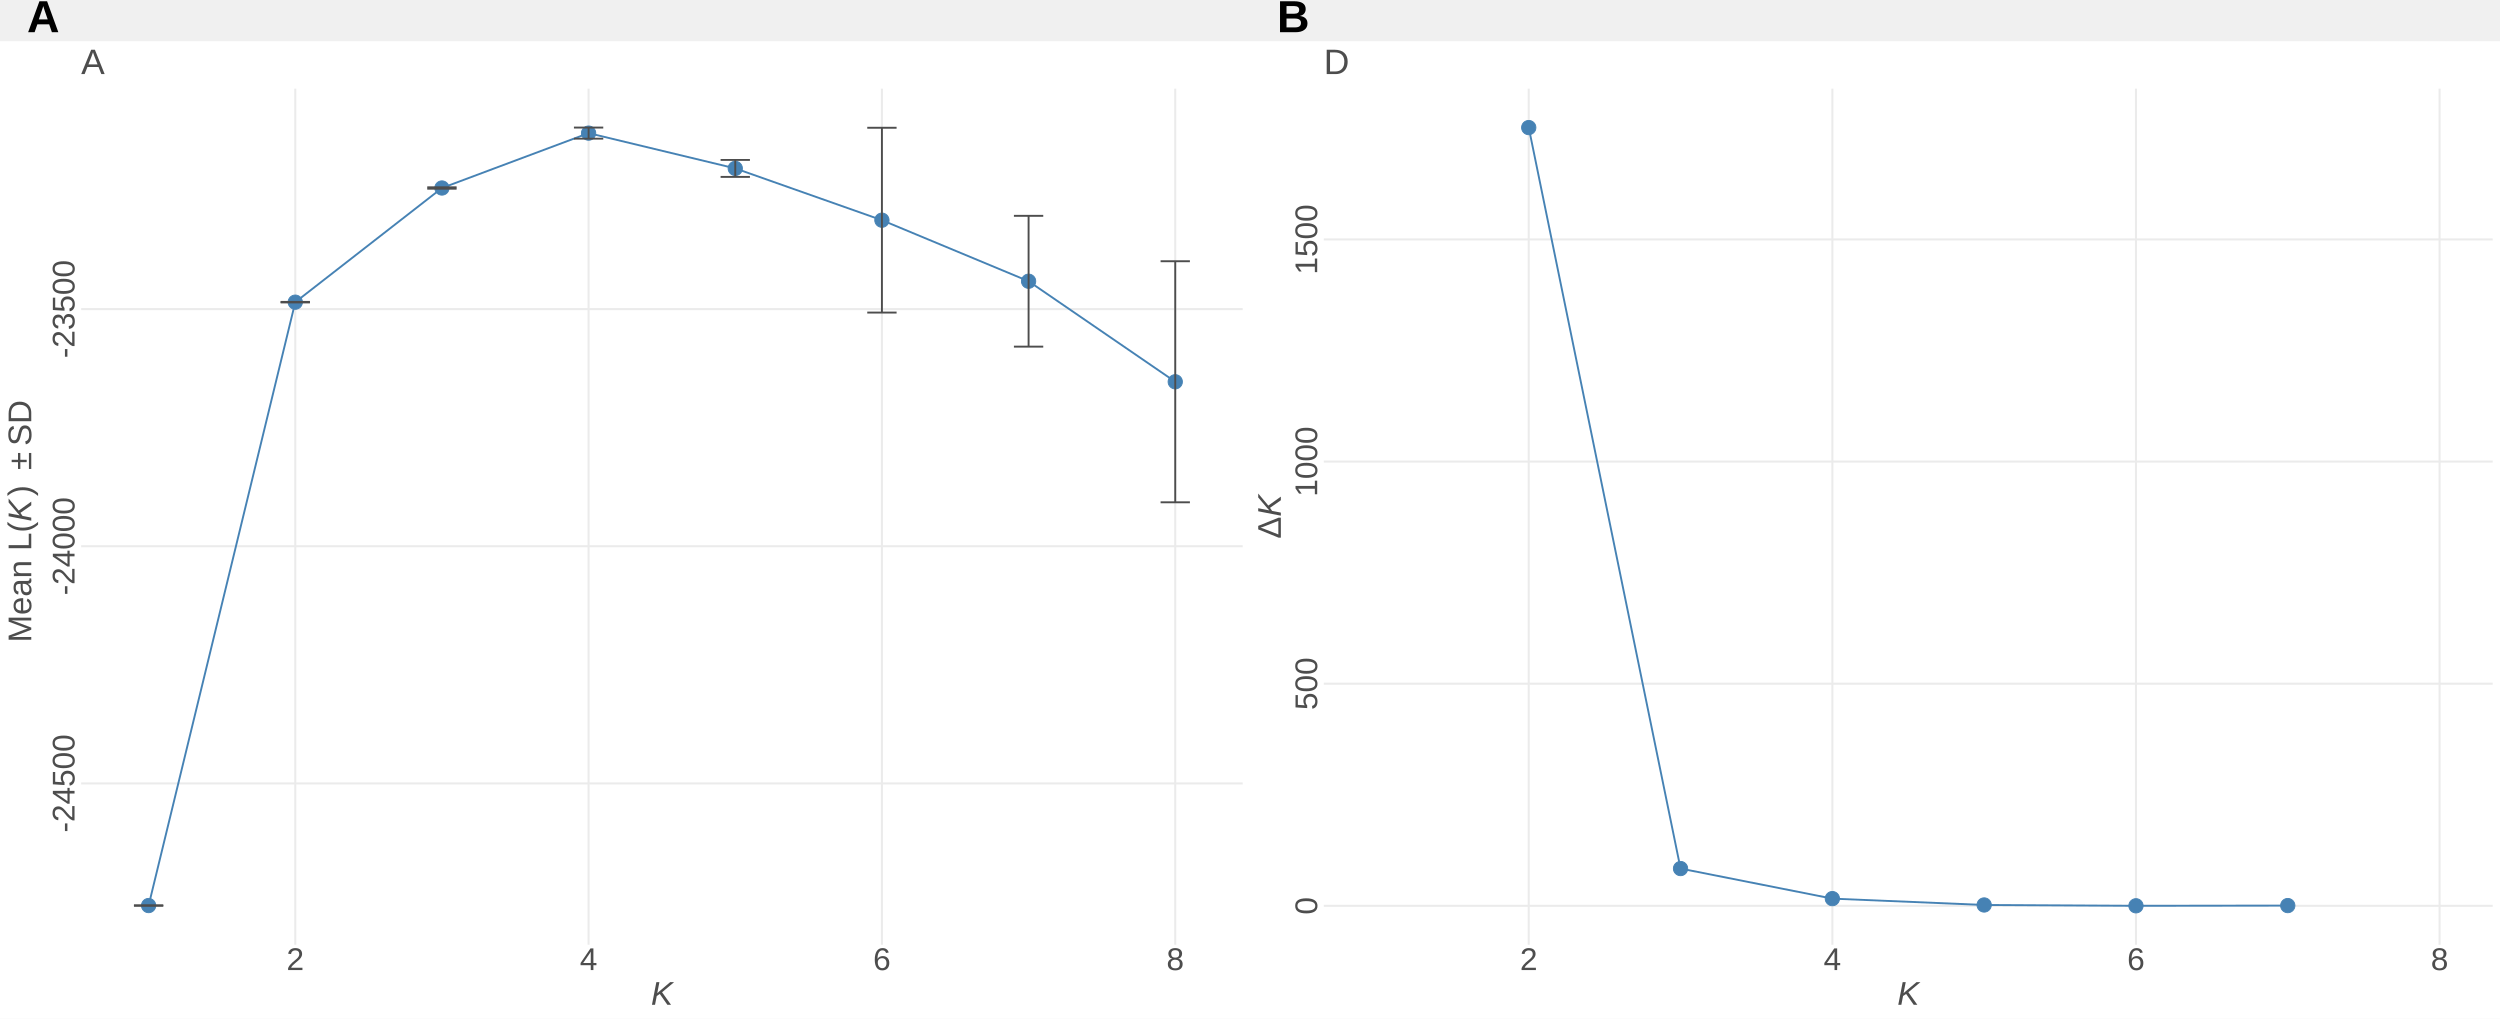
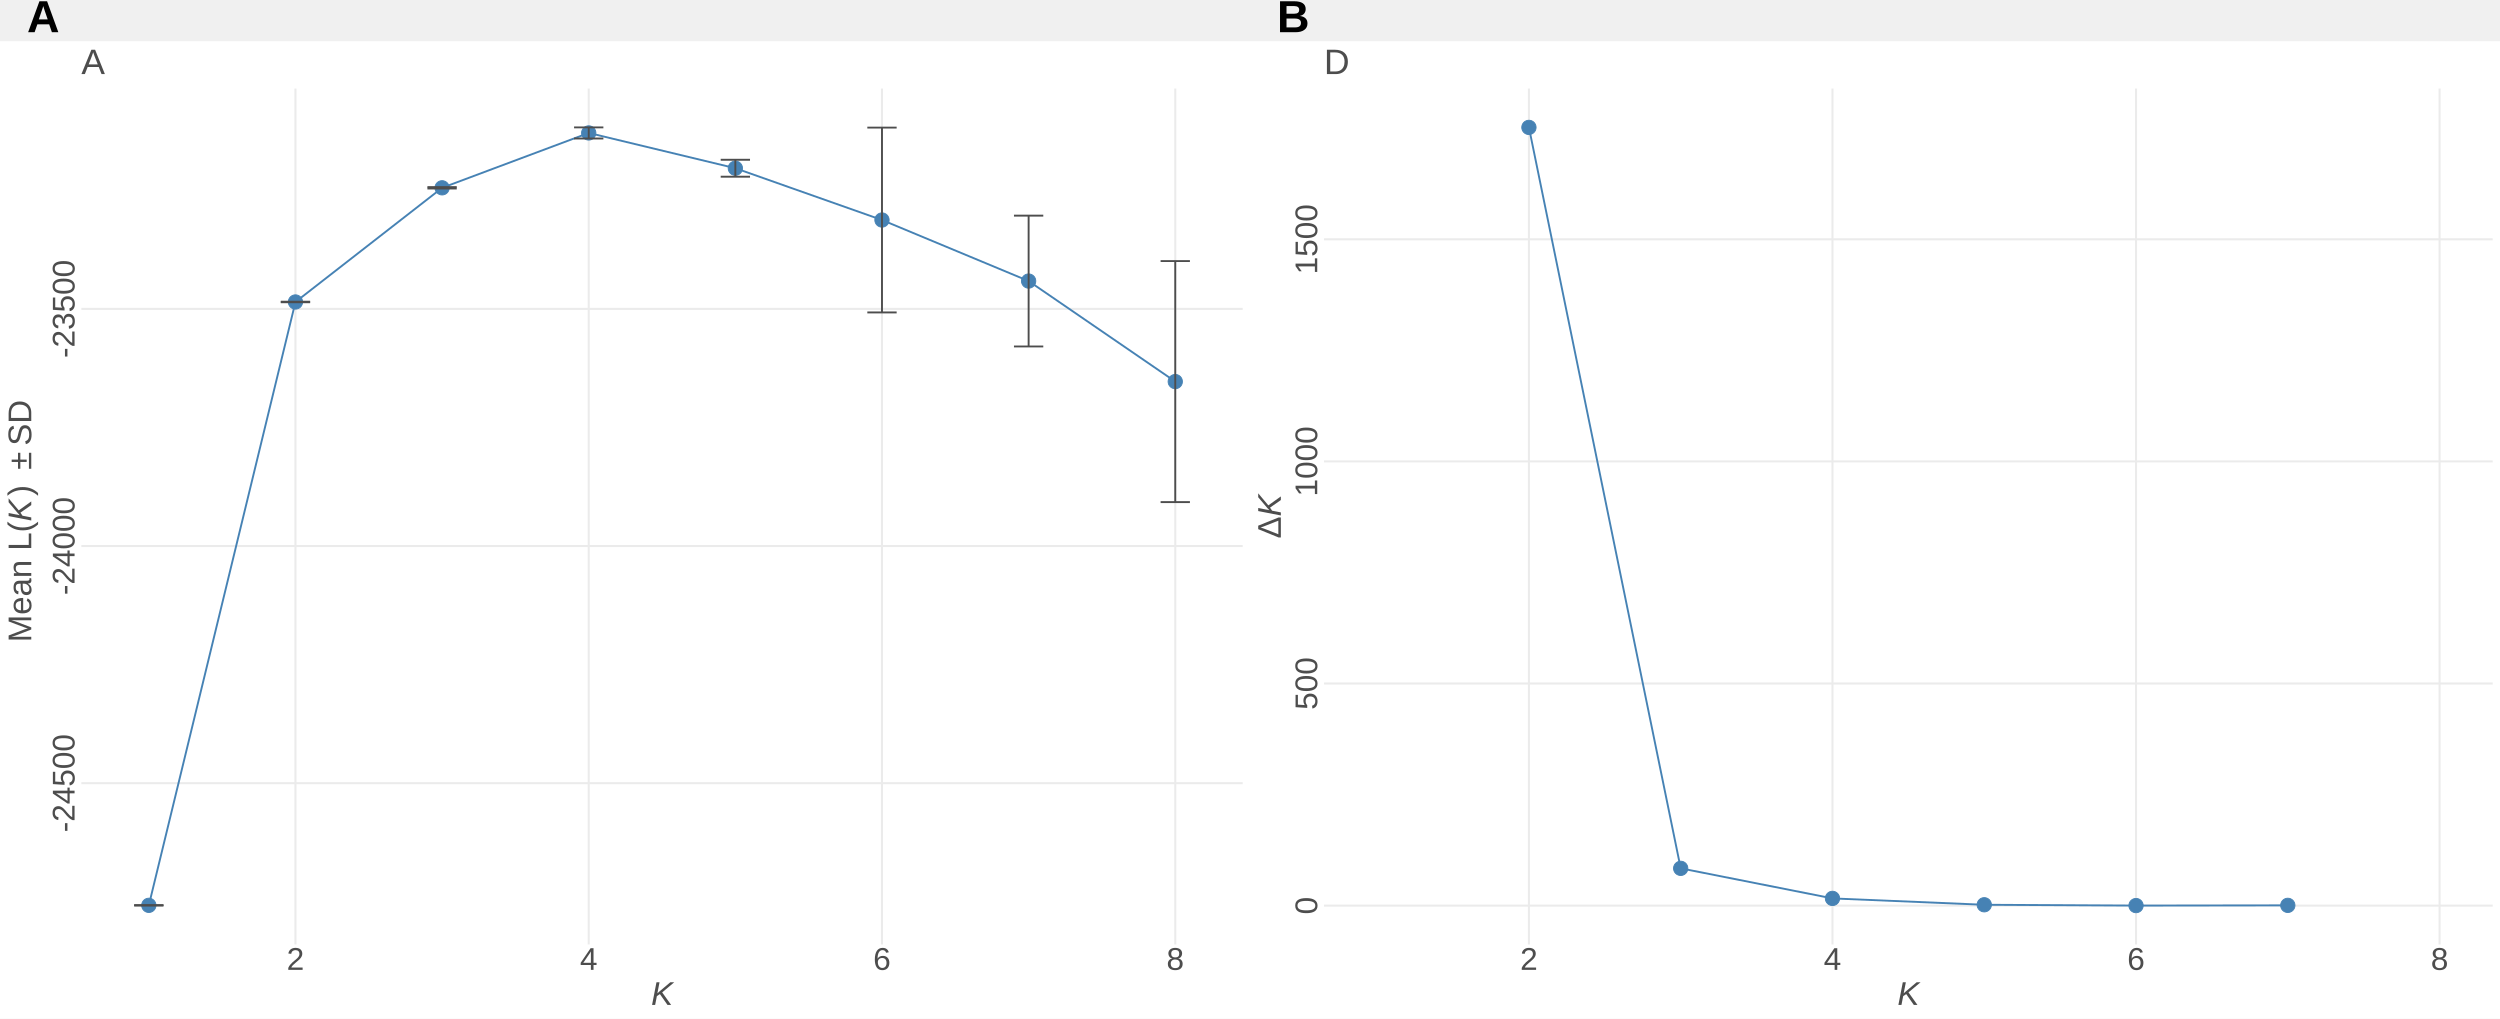
<svg xmlns="http://www.w3.org/2000/svg" width="1944.00pt" height="792.00pt" viewBox="0 0 1944.00 792.00">
  <g class="svglite">
    <defs>
      <style type="text/css">
    .svglite line, .svglite polyline, .svglite polygon, .svglite path, .svglite rect, .svglite circle {
      fill: none;
      stroke: #000000;
      stroke-linecap: round;
      stroke-linejoin: round;
      stroke-miterlimit: 10.00;
    }
    .svglite text {
      white-space: pre;
    }
    .svglite g.glyphgroup path {
      fill: inherit;
      stroke: none;
    }
  </style>
    </defs>
    <rect width="100%" height="100%" style="stroke: none; fill: none;" />
    <defs>
      <clipPath id="cpMC4wMHwxOTQ0LjAwfDAuMDB8NzkyLjAw">
        <rect x="0.00" y="0.00" width="1944.00" height="792.00" />
      </clipPath>
    </defs>
    <g clip-path="url(#cpMC4wMHwxOTQ0LjAwfDAuMDB8NzkyLjAw)">
</g>
    <defs>
      <clipPath id="cpMC4wMHw5NzIuMDB8MzIuMjZ8NzkyLjAw">
        <rect x="0.00" y="32.26" width="972.00" height="759.74" />
      </clipPath>
    </defs>
    <g clip-path="url(#cpMC4wMHw5NzIuMDB8MzIuMjZ8NzkyLjAw)">
      <rect x="0.00" y="32.26" width="972.00" height="759.74" style="stroke-width: 1.07; stroke: #FFFFFF; fill: #FFFFFF;" />
    </g>
    <g clip-path="url(#cpMC4wMHwxOTQ0LjAwfDAuMDB8NzkyLjAw)">
</g>
    <defs>
-       <clipPath id="cpNjMuMTB8OTY2LjMzfDY4Ljk1fDczNC42MQ==">
-         <rect x="63.10" y="68.95" width="903.23" height="665.66" />
+       <clipPath id="cpNjMuMjd8OTY2LjMzfDY4LjgyfDczNC40NA==">
+         <rect x="63.27" y="68.82" width="903.06" height="665.62" />
      </clipPath>
    </defs>
-     <g clip-path="url(#cpNjMuMTB8OTY2LjMzfDY4Ljk1fDczNC42MQ==)">
-       <rect x="63.10" y="68.95" width="903.23" height="665.66" style="stroke-width: 1.07; stroke: none; fill: #FFFFFF;" />
-       <polyline points="63.10,609.18 966.33,609.18 " style="stroke-width: 1.60; stroke: #EBEBEB; stroke-linecap: butt;" />
-       <polyline points="63.10,424.76 966.33,424.76 " style="stroke-width: 1.60; stroke: #EBEBEB; stroke-linecap: butt;" />
-       <polyline points="63.10,240.35 966.33,240.35 " style="stroke-width: 1.60; stroke: #EBEBEB; stroke-linecap: butt;" />
-       <polyline points="229.60,734.61 229.60,68.95 " style="stroke-width: 1.60; stroke: #EBEBEB; stroke-linecap: butt;" />
-       <polyline points="457.69,734.61 457.69,68.95 " style="stroke-width: 1.60; stroke: #EBEBEB; stroke-linecap: butt;" />
-       <polyline points="685.78,734.61 685.78,68.95 " style="stroke-width: 1.60; stroke: #EBEBEB; stroke-linecap: butt;" />
-       <polyline points="913.87,734.61 913.87,68.95 " style="stroke-width: 1.60; stroke: #EBEBEB; stroke-linecap: butt;" />
-       <polyline points="115.56,704.16 229.60,234.97 343.65,146.19 457.69,103.52 571.74,130.96 685.78,171.22 799.83,218.69 913.87,296.87 " style="stroke-width: 1.49; stroke: #4682B4; stroke-linecap: butt;" />
-       <circle cx="115.56" cy="704.16" r="5.57" style="stroke-width: 0.71; stroke: #4682B4; fill: #4682B4;" />
-       <circle cx="229.60" cy="234.97" r="5.57" style="stroke-width: 0.71; stroke: #4682B4; fill: #4682B4;" />
-       <circle cx="343.65" cy="146.19" r="5.57" style="stroke-width: 0.71; stroke: #4682B4; fill: #4682B4;" />
-       <circle cx="457.69" cy="103.52" r="5.57" style="stroke-width: 0.71; stroke: #4682B4; fill: #4682B4;" />
-       <circle cx="571.74" cy="130.96" r="5.57" style="stroke-width: 0.71; stroke: #4682B4; fill: #4682B4;" />
-       <circle cx="685.78" cy="171.22" r="5.57" style="stroke-width: 0.71; stroke: #4682B4; fill: #4682B4;" />
-       <circle cx="799.83" cy="218.69" r="5.57" style="stroke-width: 0.71; stroke: #4682B4; fill: #4682B4;" />
-       <circle cx="913.87" cy="296.87" r="5.57" style="stroke-width: 0.71; stroke: #4682B4; fill: #4682B4;" />
-       <polyline points="104.16,703.97 126.96,703.97 " style="stroke-width: 1.49; stroke: #4D4D4D; stroke-linecap: butt;" />
-       <polyline points="115.56,703.97 115.56,704.35 " style="stroke-width: 1.49; stroke: #4D4D4D; stroke-linecap: butt;" />
-       <polyline points="104.16,704.35 126.96,704.35 " style="stroke-width: 1.49; stroke: #4D4D4D; stroke-linecap: butt;" />
-       <polyline points="218.20,234.75 241.01,234.75 " style="stroke-width: 1.49; stroke: #4D4D4D; stroke-linecap: butt;" />
-       <polyline points="229.60,234.75 229.60,235.18 " style="stroke-width: 1.49; stroke: #4D4D4D; stroke-linecap: butt;" />
-       <polyline points="218.20,235.18 241.01,235.18 " style="stroke-width: 1.49; stroke: #4D4D4D; stroke-linecap: butt;" />
-       <polyline points="332.24,145.64 355.05,145.64 " style="stroke-width: 1.49; stroke: #4D4D4D; stroke-linecap: butt;" />
-       <polyline points="343.65,145.64 343.65,146.74 " style="stroke-width: 1.49; stroke: #4D4D4D; stroke-linecap: butt;" />
-       <polyline points="332.24,146.74 355.05,146.74 " style="stroke-width: 1.49; stroke: #4D4D4D; stroke-linecap: butt;" />
-       <polyline points="446.29,99.21 469.10,99.21 " style="stroke-width: 1.49; stroke: #4D4D4D; stroke-linecap: butt;" />
-       <polyline points="457.69,99.21 457.69,107.83 " style="stroke-width: 1.49; stroke: #4D4D4D; stroke-linecap: butt;" />
-       <polyline points="446.29,107.83 469.10,107.83 " style="stroke-width: 1.49; stroke: #4D4D4D; stroke-linecap: butt;" />
-       <polyline points="560.33,124.37 583.14,124.37 " style="stroke-width: 1.49; stroke: #4D4D4D; stroke-linecap: butt;" />
-       <polyline points="571.74,124.37 571.74,137.54 " style="stroke-width: 1.49; stroke: #4D4D4D; stroke-linecap: butt;" />
-       <polyline points="560.33,137.54 583.14,137.54 " style="stroke-width: 1.49; stroke: #4D4D4D; stroke-linecap: butt;" />
-       <polyline points="674.38,99.37 697.19,99.37 " style="stroke-width: 1.49; stroke: #4D4D4D; stroke-linecap: butt;" />
-       <polyline points="685.78,99.37 685.78,243.07 " style="stroke-width: 1.49; stroke: #4D4D4D; stroke-linecap: butt;" />
-       <polyline points="674.38,243.07 697.19,243.07 " style="stroke-width: 1.49; stroke: #4D4D4D; stroke-linecap: butt;" />
-       <polyline points="788.42,167.82 811.23,167.82 " style="stroke-width: 1.49; stroke: #4D4D4D; stroke-linecap: butt;" />
-       <polyline points="799.83,167.82 799.83,269.56 " style="stroke-width: 1.49; stroke: #4D4D4D; stroke-linecap: butt;" />
-       <polyline points="788.42,269.56 811.23,269.56 " style="stroke-width: 1.49; stroke: #4D4D4D; stroke-linecap: butt;" />
-       <polyline points="902.47,203.14 925.27,203.14 " style="stroke-width: 1.49; stroke: #4D4D4D; stroke-linecap: butt;" />
-       <polyline points="913.87,203.14 913.87,390.60 " style="stroke-width: 1.49; stroke: #4D4D4D; stroke-linecap: butt;" />
-       <polyline points="902.47,390.60 925.27,390.60 " style="stroke-width: 1.49; stroke: #4D4D4D; stroke-linecap: butt;" />
+     <g clip-path="url(#cpNjMuMjd8OTY2LjMzfDY4LjgyfDczNC40NA==)">
+       <rect x="63.27" y="68.82" width="903.06" height="665.62" style="stroke-width: 1.07; stroke: none; fill: #FFFFFF;" />
+       <polyline points="63.27,609.01 966.33,609.01 " style="stroke-width: 1.60; stroke: #EBEBEB; stroke-linecap: butt;" />
+       <polyline points="63.27,424.61 966.33,424.61 " style="stroke-width: 1.60; stroke: #EBEBEB; stroke-linecap: butt;" />
+       <polyline points="63.27,240.21 966.33,240.21 " style="stroke-width: 1.60; stroke: #EBEBEB; stroke-linecap: butt;" />
+       <polyline points="229.74,734.44 229.74,68.82 " style="stroke-width: 1.60; stroke: #EBEBEB; stroke-linecap: butt;" />
+       <polyline points="457.79,734.44 457.79,68.82 " style="stroke-width: 1.60; stroke: #EBEBEB; stroke-linecap: butt;" />
+       <polyline points="685.83,734.44 685.83,68.82 " style="stroke-width: 1.60; stroke: #EBEBEB; stroke-linecap: butt;" />
+       <polyline points="913.88,734.44 913.88,68.82 " style="stroke-width: 1.60; stroke: #EBEBEB; stroke-linecap: butt;" />
+       <polyline points="115.72,703.99 229.74,234.82 343.77,146.05 457.79,103.38 571.81,130.82 685.83,171.08 799.86,218.55 913.88,296.72 " style="stroke-width: 1.49; stroke: #4682B4; stroke-linecap: butt;" />
+       <circle cx="115.72" cy="703.99" r="5.57" style="stroke-width: 0.71; stroke: #4682B4; fill: #4682B4;" />
+       <circle cx="229.74" cy="234.82" r="5.57" style="stroke-width: 0.71; stroke: #4682B4; fill: #4682B4;" />
+       <circle cx="343.77" cy="146.05" r="5.57" style="stroke-width: 0.71; stroke: #4682B4; fill: #4682B4;" />
+       <circle cx="457.79" cy="103.38" r="5.57" style="stroke-width: 0.71; stroke: #4682B4; fill: #4682B4;" />
+       <circle cx="571.81" cy="130.82" r="5.57" style="stroke-width: 0.71; stroke: #4682B4; fill: #4682B4;" />
+       <circle cx="685.83" cy="171.08" r="5.57" style="stroke-width: 0.71; stroke: #4682B4; fill: #4682B4;" />
+       <circle cx="799.86" cy="218.55" r="5.57" style="stroke-width: 0.71; stroke: #4682B4; fill: #4682B4;" />
+       <circle cx="913.88" cy="296.72" r="5.57" style="stroke-width: 0.71; stroke: #4682B4; fill: #4682B4;" />
+       <polyline points="104.32,703.80 127.12,703.80 " style="stroke-width: 1.49; stroke: #4D4D4D; stroke-linecap: butt;" />
+       <polyline points="115.72,703.80 115.72,704.18 " style="stroke-width: 1.49; stroke: #4D4D4D; stroke-linecap: butt;" />
+       <polyline points="104.32,704.18 127.12,704.18 " style="stroke-width: 1.49; stroke: #4D4D4D; stroke-linecap: butt;" />
+       <polyline points="218.34,234.61 241.15,234.61 " style="stroke-width: 1.49; stroke: #4D4D4D; stroke-linecap: butt;" />
+       <polyline points="229.74,234.61 229.74,235.04 " style="stroke-width: 1.49; stroke: #4D4D4D; stroke-linecap: butt;" />
+       <polyline points="218.34,235.04 241.15,235.04 " style="stroke-width: 1.49; stroke: #4D4D4D; stroke-linecap: butt;" />
+       <polyline points="332.36,145.50 355.17,145.50 " style="stroke-width: 1.49; stroke: #4D4D4D; stroke-linecap: butt;" />
+       <polyline points="343.77,145.50 343.77,146.60 " style="stroke-width: 1.49; stroke: #4D4D4D; stroke-linecap: butt;" />
+       <polyline points="332.36,146.60 355.17,146.60 " style="stroke-width: 1.49; stroke: #4D4D4D; stroke-linecap: butt;" />
+       <polyline points="446.39,99.07 469.19,99.07 " style="stroke-width: 1.49; stroke: #4D4D4D; stroke-linecap: butt;" />
+       <polyline points="457.79,99.07 457.79,107.69 " style="stroke-width: 1.49; stroke: #4D4D4D; stroke-linecap: butt;" />
+       <polyline points="446.39,107.69 469.19,107.69 " style="stroke-width: 1.49; stroke: #4D4D4D; stroke-linecap: butt;" />
+       <polyline points="560.41,124.23 583.21,124.23 " style="stroke-width: 1.49; stroke: #4D4D4D; stroke-linecap: butt;" />
+       <polyline points="571.81,124.23 571.81,137.40 " style="stroke-width: 1.49; stroke: #4D4D4D; stroke-linecap: butt;" />
+       <polyline points="560.41,137.40 583.21,137.40 " style="stroke-width: 1.49; stroke: #4D4D4D; stroke-linecap: butt;" />
+       <polyline points="674.43,99.23 697.24,99.23 " style="stroke-width: 1.49; stroke: #4D4D4D; stroke-linecap: butt;" />
+       <polyline points="685.83,99.23 685.83,242.93 " style="stroke-width: 1.49; stroke: #4D4D4D; stroke-linecap: butt;" />
+       <polyline points="674.43,242.93 697.24,242.93 " style="stroke-width: 1.49; stroke: #4D4D4D; stroke-linecap: butt;" />
+       <polyline points="788.46,167.68 811.26,167.68 " style="stroke-width: 1.49; stroke: #4D4D4D; stroke-linecap: butt;" />
+       <polyline points="799.86,167.68 799.86,269.41 " style="stroke-width: 1.49; stroke: #4D4D4D; stroke-linecap: butt;" />
+       <polyline points="788.46,269.41 811.26,269.41 " style="stroke-width: 1.49; stroke: #4D4D4D; stroke-linecap: butt;" />
+       <polyline points="902.48,203.00 925.28,203.00 " style="stroke-width: 1.49; stroke: #4D4D4D; stroke-linecap: butt;" />
+       <polyline points="913.88,203.00 913.88,390.45 " style="stroke-width: 1.49; stroke: #4D4D4D; stroke-linecap: butt;" />
+       <polyline points="902.48,390.45 925.28,390.45 " style="stroke-width: 1.49; stroke: #4D4D4D; stroke-linecap: butt;" />
    </g>
    <g clip-path="url(#cpMC4wMHwxOTQ0LjAwfDAuMDB8NzkyLjAw)">
-       <text transform="translate(57.96,609.18) rotate(-90)" text-anchor="middle" style="font-size: 24.50px;fill: #4D4D4D; font-family: &quot;Arial&quot;;" textLength="76.28px" lengthAdjust="spacingAndGlyphs">-24500</text>
-       <text transform="translate(57.96,424.76) rotate(-90)" text-anchor="middle" style="font-size: 24.50px;fill: #4D4D4D; font-family: &quot;Arial&quot;;" textLength="76.28px" lengthAdjust="spacingAndGlyphs">-24000</text>
-       <text transform="translate(57.96,240.35) rotate(-90)" text-anchor="middle" style="font-size: 24.50px;fill: #4D4D4D; font-family: &quot;Arial&quot;;" textLength="76.28px" lengthAdjust="spacingAndGlyphs">-23500</text>
-       <text x="229.60" y="754.34" text-anchor="middle" style="font-size: 24.50px;fill: #4D4D4D; font-family: &quot;Arial&quot;;" textLength="13.62px" lengthAdjust="spacingAndGlyphs">2</text>
-       <text x="457.69" y="754.34" text-anchor="middle" style="font-size: 24.50px;fill: #4D4D4D; font-family: &quot;Arial&quot;;" textLength="13.62px" lengthAdjust="spacingAndGlyphs">4</text>
-       <text x="685.78" y="754.34" text-anchor="middle" style="font-size: 24.50px;fill: #4D4D4D; font-family: &quot;Arial&quot;;" textLength="13.62px" lengthAdjust="spacingAndGlyphs">6</text>
-       <text x="913.87" y="754.34" text-anchor="middle" style="font-size: 24.50px;fill: #4D4D4D; font-family: &quot;Arial&quot;;" textLength="13.62px" lengthAdjust="spacingAndGlyphs">8</text>
-       <text x="506.18" y="781.31" style="font-size: 25.60px; font-style: italic;fill: #4D4D4D; font-family: &quot;Arial&quot;;" textLength="17.08px" lengthAdjust="spacingAndGlyphs">K</text>
-       <text transform="translate(24.31,499.54) rotate(-90)" style="font-size: 25.60px;fill: #4D4D4D; font-family: &quot;Arial&quot;;" textLength="93.88px" lengthAdjust="spacingAndGlyphs">Mean L(</text>
-       <text transform="translate(24.31,405.66) rotate(-90)" style="font-size: 25.60px; font-style: italic;fill: #4D4D4D; font-family: &quot;Arial&quot;;" textLength="17.08px" lengthAdjust="spacingAndGlyphs">K</text>
-       <text transform="translate(24.31,385.84) rotate(-90)" style="font-size: 25.60px;fill: #4D4D4D; font-family: &quot;Arial&quot;;" textLength="15.62px" lengthAdjust="spacingAndGlyphs">) </text>
-       <text transform="translate(24.31,365.48) rotate(-90)" style="font-size: 25.60px;fill: #4D4D4D; font-family: &quot;Arial&quot;;" textLength="14.05px" lengthAdjust="spacingAndGlyphs">±</text>
-       <text transform="translate(24.31,346.69) rotate(-90)" style="font-size: 25.60px;fill: #4D4D4D; font-family: &quot;Arial&quot;;" textLength="42.67px" lengthAdjust="spacingAndGlyphs"> SD</text>
-       <text x="63.10" y="57.61" style="font-size: 27.50px;fill: #4D4D4D; font-family: &quot;Arial&quot;;" textLength="18.34px" lengthAdjust="spacingAndGlyphs">A</text>
+       <text transform="translate(57.98,609.01) rotate(-90)" text-anchor="middle" style="font-size: 24.50px;fill: #4D4D4D; font-family: &quot;Arial&quot;;" textLength="76.28px" lengthAdjust="spacingAndGlyphs">-24500</text>
+       <text transform="translate(57.98,424.61) rotate(-90)" text-anchor="middle" style="font-size: 24.50px;fill: #4D4D4D; font-family: &quot;Arial&quot;;" textLength="76.28px" lengthAdjust="spacingAndGlyphs">-24000</text>
+       <text transform="translate(57.98,240.21) rotate(-90)" text-anchor="middle" style="font-size: 24.50px;fill: #4D4D4D; font-family: &quot;Arial&quot;;" textLength="76.28px" lengthAdjust="spacingAndGlyphs">-23500</text>
+       <text x="229.74" y="754.17" text-anchor="middle" style="font-size: 24.50px;fill: #4D4D4D; font-family: &quot;Arial&quot;;" textLength="13.62px" lengthAdjust="spacingAndGlyphs">2</text>
+       <text x="457.79" y="754.17" text-anchor="middle" style="font-size: 24.50px;fill: #4D4D4D; font-family: &quot;Arial&quot;;" textLength="13.62px" lengthAdjust="spacingAndGlyphs">4</text>
+       <text x="685.83" y="754.17" text-anchor="middle" style="font-size: 24.50px;fill: #4D4D4D; font-family: &quot;Arial&quot;;" textLength="13.62px" lengthAdjust="spacingAndGlyphs">6</text>
+       <text x="913.88" y="754.17" text-anchor="middle" style="font-size: 24.50px;fill: #4D4D4D; font-family: &quot;Arial&quot;;" textLength="13.62px" lengthAdjust="spacingAndGlyphs">8</text>
+       <text x="506.27" y="781.42" style="font-size: 25.60px; font-style: italic;fill: #4D4D4D; font-family: &quot;Arial&quot;;" textLength="17.08px" lengthAdjust="spacingAndGlyphs">K</text>
+       <text transform="translate(24.31,499.38) rotate(-90)" style="font-size: 25.60px;fill: #4D4D4D; font-family: &quot;Arial&quot;;" textLength="93.88px" lengthAdjust="spacingAndGlyphs">Mean L(</text>
+       <text transform="translate(24.31,405.51) rotate(-90)" style="font-size: 25.60px; font-style: italic;fill: #4D4D4D; font-family: &quot;Arial&quot;;" textLength="17.08px" lengthAdjust="spacingAndGlyphs">K</text>
+       <text transform="translate(24.31,385.69) rotate(-90)" style="font-size: 25.60px;fill: #4D4D4D; font-family: &quot;Arial&quot;;" textLength="15.62px" lengthAdjust="spacingAndGlyphs">) </text>
+       <text transform="translate(24.31,365.33) rotate(-90)" style="font-size: 25.60px;fill: #4D4D4D; font-family: &quot;Arial&quot;;" textLength="14.05px" lengthAdjust="spacingAndGlyphs">±</text>
+       <text transform="translate(24.31,346.54) rotate(-90)" style="font-size: 25.60px;fill: #4D4D4D; font-family: &quot;Arial&quot;;" textLength="42.67px" lengthAdjust="spacingAndGlyphs"> SD</text>
+       <text x="63.27" y="57.61" style="font-size: 27.50px;fill: #4D4D4D; font-family: &quot;Arial&quot;;" textLength="18.34px" lengthAdjust="spacingAndGlyphs">A</text>
      <text x="21.00" y="25.06" style="font-size: 35.00px; font-weight: bold; font-family: &quot;Arial&quot;;" textLength="25.28px" lengthAdjust="spacingAndGlyphs">A</text>
    </g>
    <defs>
      <clipPath id="cpOTcyLjAwfDE5NDQuMDB8MzIuMjZ8NzkyLjAw">
        <rect x="972.00" y="32.26" width="972.00" height="759.74" />
      </clipPath>
    </defs>
    <g clip-path="url(#cpOTcyLjAwfDE5NDQuMDB8MzIuMjZ8NzkyLjAw)">
      <rect x="972.00" y="32.26" width="972.00" height="759.74" style="stroke-width: 1.07; stroke: #FFFFFF; fill: #FFFFFF;" />
    </g>
    <g clip-path="url(#cpMC4wMHwxOTQ0LjAwfDAuMDB8NzkyLjAw)">
</g>
    <defs>
-       <clipPath id="cpMTAyOS4zOXwxOTM4LjMzfDY4Ljk1fDczNC42MQ==">
-         <rect x="1029.39" y="68.95" width="908.94" height="665.66" />
+       <clipPath id="cpMTAyOS41NnwxOTM4LjMzfDY4LjgyfDczNC40NA==">
+         <rect x="1029.56" y="68.82" width="908.77" height="665.62" />
      </clipPath>
    </defs>
-     <g clip-path="url(#cpMTAyOS4zOXwxOTM4LjMzfDY4Ljk1fDczNC42MQ==)">
-       <rect x="1029.39" y="68.95" width="908.94" height="665.66" style="stroke-width: 1.07; stroke: none; fill: #FFFFFF;" />
-       <polyline points="1029.39,704.39 1938.33,704.39 " style="stroke-width: 1.60; stroke: #EBEBEB; stroke-linecap: butt;" />
-       <polyline points="1029.39,531.66 1938.33,531.66 " style="stroke-width: 1.60; stroke: #EBEBEB; stroke-linecap: butt;" />
-       <polyline points="1029.39,358.93 1938.33,358.93 " style="stroke-width: 1.60; stroke: #EBEBEB; stroke-linecap: butt;" />
-       <polyline points="1029.39,186.20 1938.33,186.20 " style="stroke-width: 1.60; stroke: #EBEBEB; stroke-linecap: butt;" />
-       <polyline points="1188.75,734.61 1188.75,68.95 " style="stroke-width: 1.60; stroke: #EBEBEB; stroke-linecap: butt;" />
-       <polyline points="1424.84,734.61 1424.84,68.95 " style="stroke-width: 1.60; stroke: #EBEBEB; stroke-linecap: butt;" />
-       <polyline points="1660.93,734.61 1660.93,68.95 " style="stroke-width: 1.60; stroke: #EBEBEB; stroke-linecap: butt;" />
-       <polyline points="1897.02,734.61 1897.02,68.95 " style="stroke-width: 1.60; stroke: #EBEBEB; stroke-linecap: butt;" />
-       <polyline points="1188.75,99.21 1306.79,675.39 1424.84,698.77 1542.88,703.71 1660.93,704.35 1778.97,704.18 " style="stroke-width: 1.49; stroke: #4682B4; stroke-linecap: butt;" />
-       <circle cx="1188.75" cy="99.21" r="5.57" style="stroke-width: 0.71; stroke: #4682B4; fill: #4682B4;" />
-       <circle cx="1306.79" cy="675.39" r="5.57" style="stroke-width: 0.71; stroke: #4682B4; fill: #4682B4;" />
-       <circle cx="1424.84" cy="698.77" r="5.57" style="stroke-width: 0.71; stroke: #4682B4; fill: #4682B4;" />
-       <circle cx="1542.88" cy="703.71" r="5.57" style="stroke-width: 0.71; stroke: #4682B4; fill: #4682B4;" />
-       <circle cx="1660.93" cy="704.35" r="5.57" style="stroke-width: 0.71; stroke: #4682B4; fill: #4682B4;" />
-       <circle cx="1778.97" cy="704.18" r="5.57" style="stroke-width: 0.71; stroke: #4682B4; fill: #4682B4;" />
+     <g clip-path="url(#cpMTAyOS41NnwxOTM4LjMzfDY4LjgyfDczNC40NA==)">
+       <rect x="1029.56" y="68.82" width="908.77" height="665.62" style="stroke-width: 1.07; stroke: none; fill: #FFFFFF;" />
+       <polyline points="1029.56,704.22 1938.33,704.22 " style="stroke-width: 1.60; stroke: #EBEBEB; stroke-linecap: butt;" />
+       <polyline points="1029.56,531.50 1938.33,531.50 " style="stroke-width: 1.60; stroke: #EBEBEB; stroke-linecap: butt;" />
+       <polyline points="1029.56,358.78 1938.33,358.78 " style="stroke-width: 1.60; stroke: #EBEBEB; stroke-linecap: butt;" />
+       <polyline points="1029.56,186.06 1938.33,186.06 " style="stroke-width: 1.60; stroke: #EBEBEB; stroke-linecap: butt;" />
+       <polyline points="1188.89,734.44 1188.89,68.82 " style="stroke-width: 1.60; stroke: #EBEBEB; stroke-linecap: butt;" />
+       <polyline points="1424.93,734.44 1424.93,68.82 " style="stroke-width: 1.60; stroke: #EBEBEB; stroke-linecap: butt;" />
+       <polyline points="1660.98,734.44 1660.98,68.82 " style="stroke-width: 1.60; stroke: #EBEBEB; stroke-linecap: butt;" />
+       <polyline points="1897.02,734.44 1897.02,68.82 " style="stroke-width: 1.60; stroke: #EBEBEB; stroke-linecap: butt;" />
+       <polyline points="1188.89,99.07 1306.91,675.22 1424.93,698.60 1542.96,703.55 1660.98,704.18 1779.00,704.01 " style="stroke-width: 1.49; stroke: #4682B4; stroke-linecap: butt;" />
+       <circle cx="1188.89" cy="99.07" r="5.57" style="stroke-width: 0.71; stroke: #4682B4; fill: #4682B4;" />
+       <circle cx="1306.91" cy="675.22" r="5.57" style="stroke-width: 0.71; stroke: #4682B4; fill: #4682B4;" />
+       <circle cx="1424.93" cy="698.60" r="5.57" style="stroke-width: 0.71; stroke: #4682B4; fill: #4682B4;" />
+       <circle cx="1542.96" cy="703.55" r="5.57" style="stroke-width: 0.71; stroke: #4682B4; fill: #4682B4;" />
+       <circle cx="1660.98" cy="704.18" r="5.57" style="stroke-width: 0.71; stroke: #4682B4; fill: #4682B4;" />
+       <circle cx="1779.00" cy="704.01" r="5.57" style="stroke-width: 0.71; stroke: #4682B4; fill: #4682B4;" />
    </g>
    <g clip-path="url(#cpMC4wMHwxOTQ0LjAwfDAuMDB8NzkyLjAw)">
-       <text transform="translate(1024.25,704.39) rotate(-90)" text-anchor="middle" style="font-size: 24.50px;fill: #4D4D4D; font-family: &quot;Arial&quot;;" textLength="13.62px" lengthAdjust="spacingAndGlyphs">0</text>
-       <text transform="translate(1024.25,531.66) rotate(-90)" text-anchor="middle" style="font-size: 24.50px;fill: #4D4D4D; font-family: &quot;Arial&quot;;" textLength="40.88px" lengthAdjust="spacingAndGlyphs">500</text>
-       <text transform="translate(1024.25,358.93) rotate(-90)" text-anchor="middle" style="font-size: 24.50px;fill: #4D4D4D; font-family: &quot;Arial&quot;;" textLength="54.50px" lengthAdjust="spacingAndGlyphs">1000</text>
-       <text transform="translate(1024.25,186.20) rotate(-90)" text-anchor="middle" style="font-size: 24.50px;fill: #4D4D4D; font-family: &quot;Arial&quot;;" textLength="54.50px" lengthAdjust="spacingAndGlyphs">1500</text>
-       <text x="1188.75" y="754.34" text-anchor="middle" style="font-size: 24.50px;fill: #4D4D4D; font-family: &quot;Arial&quot;;" textLength="13.62px" lengthAdjust="spacingAndGlyphs">2</text>
-       <text x="1424.84" y="754.34" text-anchor="middle" style="font-size: 24.50px;fill: #4D4D4D; font-family: &quot;Arial&quot;;" textLength="13.62px" lengthAdjust="spacingAndGlyphs">4</text>
-       <text x="1660.93" y="754.34" text-anchor="middle" style="font-size: 24.50px;fill: #4D4D4D; font-family: &quot;Arial&quot;;" textLength="13.62px" lengthAdjust="spacingAndGlyphs">6</text>
-       <text x="1897.02" y="754.34" text-anchor="middle" style="font-size: 24.50px;fill: #4D4D4D; font-family: &quot;Arial&quot;;" textLength="13.62px" lengthAdjust="spacingAndGlyphs">8</text>
-       <text x="1475.32" y="781.31" style="font-size: 25.60px; font-style: italic;fill: #4D4D4D; font-family: &quot;Arial&quot;;" textLength="17.08px" lengthAdjust="spacingAndGlyphs">K</text>
-       <text transform="translate(995.99,418.87) rotate(-90)" style="font-size: 25.60px;fill: #4D4D4D; font-family: &quot;Arial&quot;;" textLength="17.09px" lengthAdjust="spacingAndGlyphs">Δ</text>
-       <text transform="translate(995.99,401.77) rotate(-90)" style="font-size: 25.60px; font-style: italic;fill: #4D4D4D; font-family: &quot;Arial&quot;;" textLength="17.08px" lengthAdjust="spacingAndGlyphs">K</text>
-       <text x="1029.39" y="57.61" style="font-size: 27.50px;fill: #4D4D4D; font-family: &quot;Arial&quot;;" textLength="19.86px" lengthAdjust="spacingAndGlyphs">D</text>
+       <text transform="translate(1024.28,704.22) rotate(-90)" text-anchor="middle" style="font-size: 24.50px;fill: #4D4D4D; font-family: &quot;Arial&quot;;" textLength="13.62px" lengthAdjust="spacingAndGlyphs">0</text>
+       <text transform="translate(1024.28,531.50) rotate(-90)" text-anchor="middle" style="font-size: 24.50px;fill: #4D4D4D; font-family: &quot;Arial&quot;;" textLength="40.88px" lengthAdjust="spacingAndGlyphs">500</text>
+       <text transform="translate(1024.28,358.78) rotate(-90)" text-anchor="middle" style="font-size: 24.50px;fill: #4D4D4D; font-family: &quot;Arial&quot;;" textLength="54.50px" lengthAdjust="spacingAndGlyphs">1000</text>
+       <text transform="translate(1024.28,186.06) rotate(-90)" text-anchor="middle" style="font-size: 24.50px;fill: #4D4D4D; font-family: &quot;Arial&quot;;" textLength="54.50px" lengthAdjust="spacingAndGlyphs">1500</text>
+       <text x="1188.89" y="754.17" text-anchor="middle" style="font-size: 24.50px;fill: #4D4D4D; font-family: &quot;Arial&quot;;" textLength="13.62px" lengthAdjust="spacingAndGlyphs">2</text>
+       <text x="1424.93" y="754.17" text-anchor="middle" style="font-size: 24.50px;fill: #4D4D4D; font-family: &quot;Arial&quot;;" textLength="13.62px" lengthAdjust="spacingAndGlyphs">4</text>
+       <text x="1660.98" y="754.17" text-anchor="middle" style="font-size: 24.50px;fill: #4D4D4D; font-family: &quot;Arial&quot;;" textLength="13.62px" lengthAdjust="spacingAndGlyphs">6</text>
+       <text x="1897.02" y="754.17" text-anchor="middle" style="font-size: 24.50px;fill: #4D4D4D; font-family: &quot;Arial&quot;;" textLength="13.62px" lengthAdjust="spacingAndGlyphs">8</text>
+       <text x="1475.41" y="781.42" style="font-size: 25.60px; font-style: italic;fill: #4D4D4D; font-family: &quot;Arial&quot;;" textLength="17.08px" lengthAdjust="spacingAndGlyphs">K</text>
+       <text transform="translate(995.99,418.71) rotate(-90)" style="font-size: 25.60px;fill: #4D4D4D; font-family: &quot;Arial&quot;;" textLength="17.09px" lengthAdjust="spacingAndGlyphs">Δ</text>
+       <text transform="translate(995.99,401.61) rotate(-90)" style="font-size: 25.60px; font-style: italic;fill: #4D4D4D; font-family: &quot;Arial&quot;;" textLength="17.08px" lengthAdjust="spacingAndGlyphs">K</text>
+       <text x="1029.56" y="57.61" style="font-size: 27.50px;fill: #4D4D4D; font-family: &quot;Arial&quot;;" textLength="19.86px" lengthAdjust="spacingAndGlyphs">D</text>
      <text x="993.00" y="25.06" style="font-size: 35.00px; font-weight: bold; font-family: &quot;Arial&quot;;" textLength="25.28px" lengthAdjust="spacingAndGlyphs">B</text>
    </g>
  </g>
</svg>
